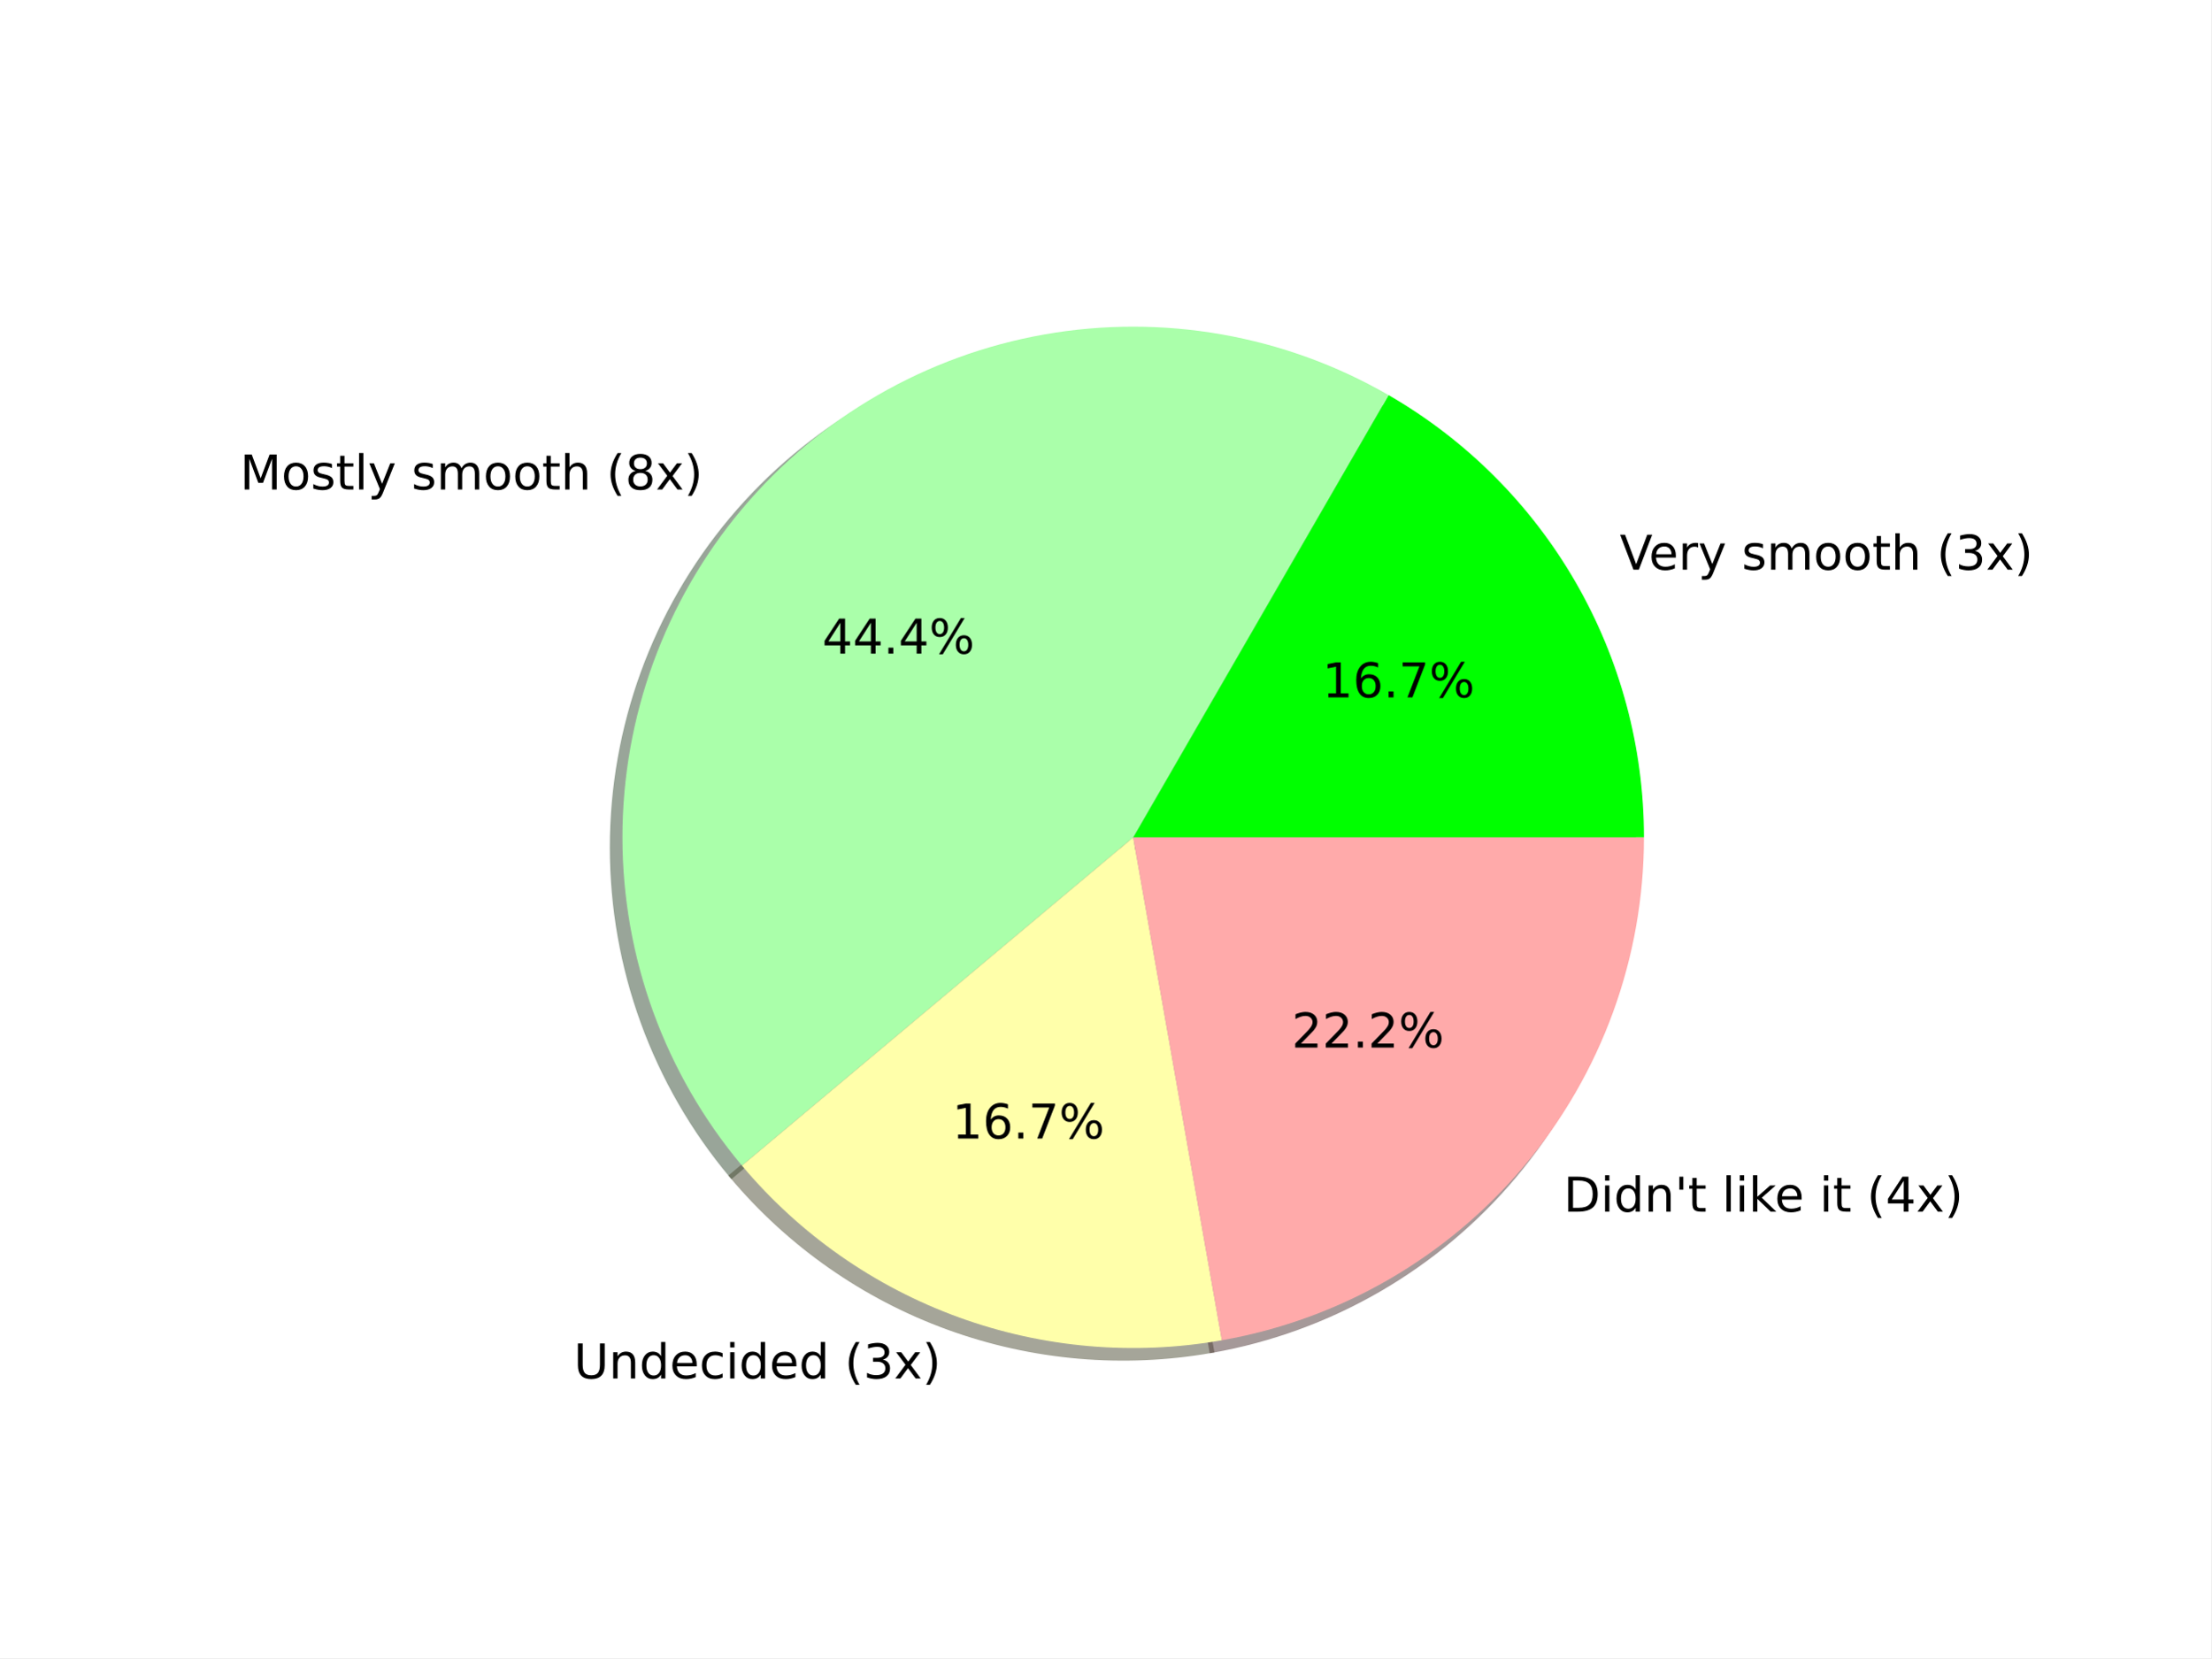
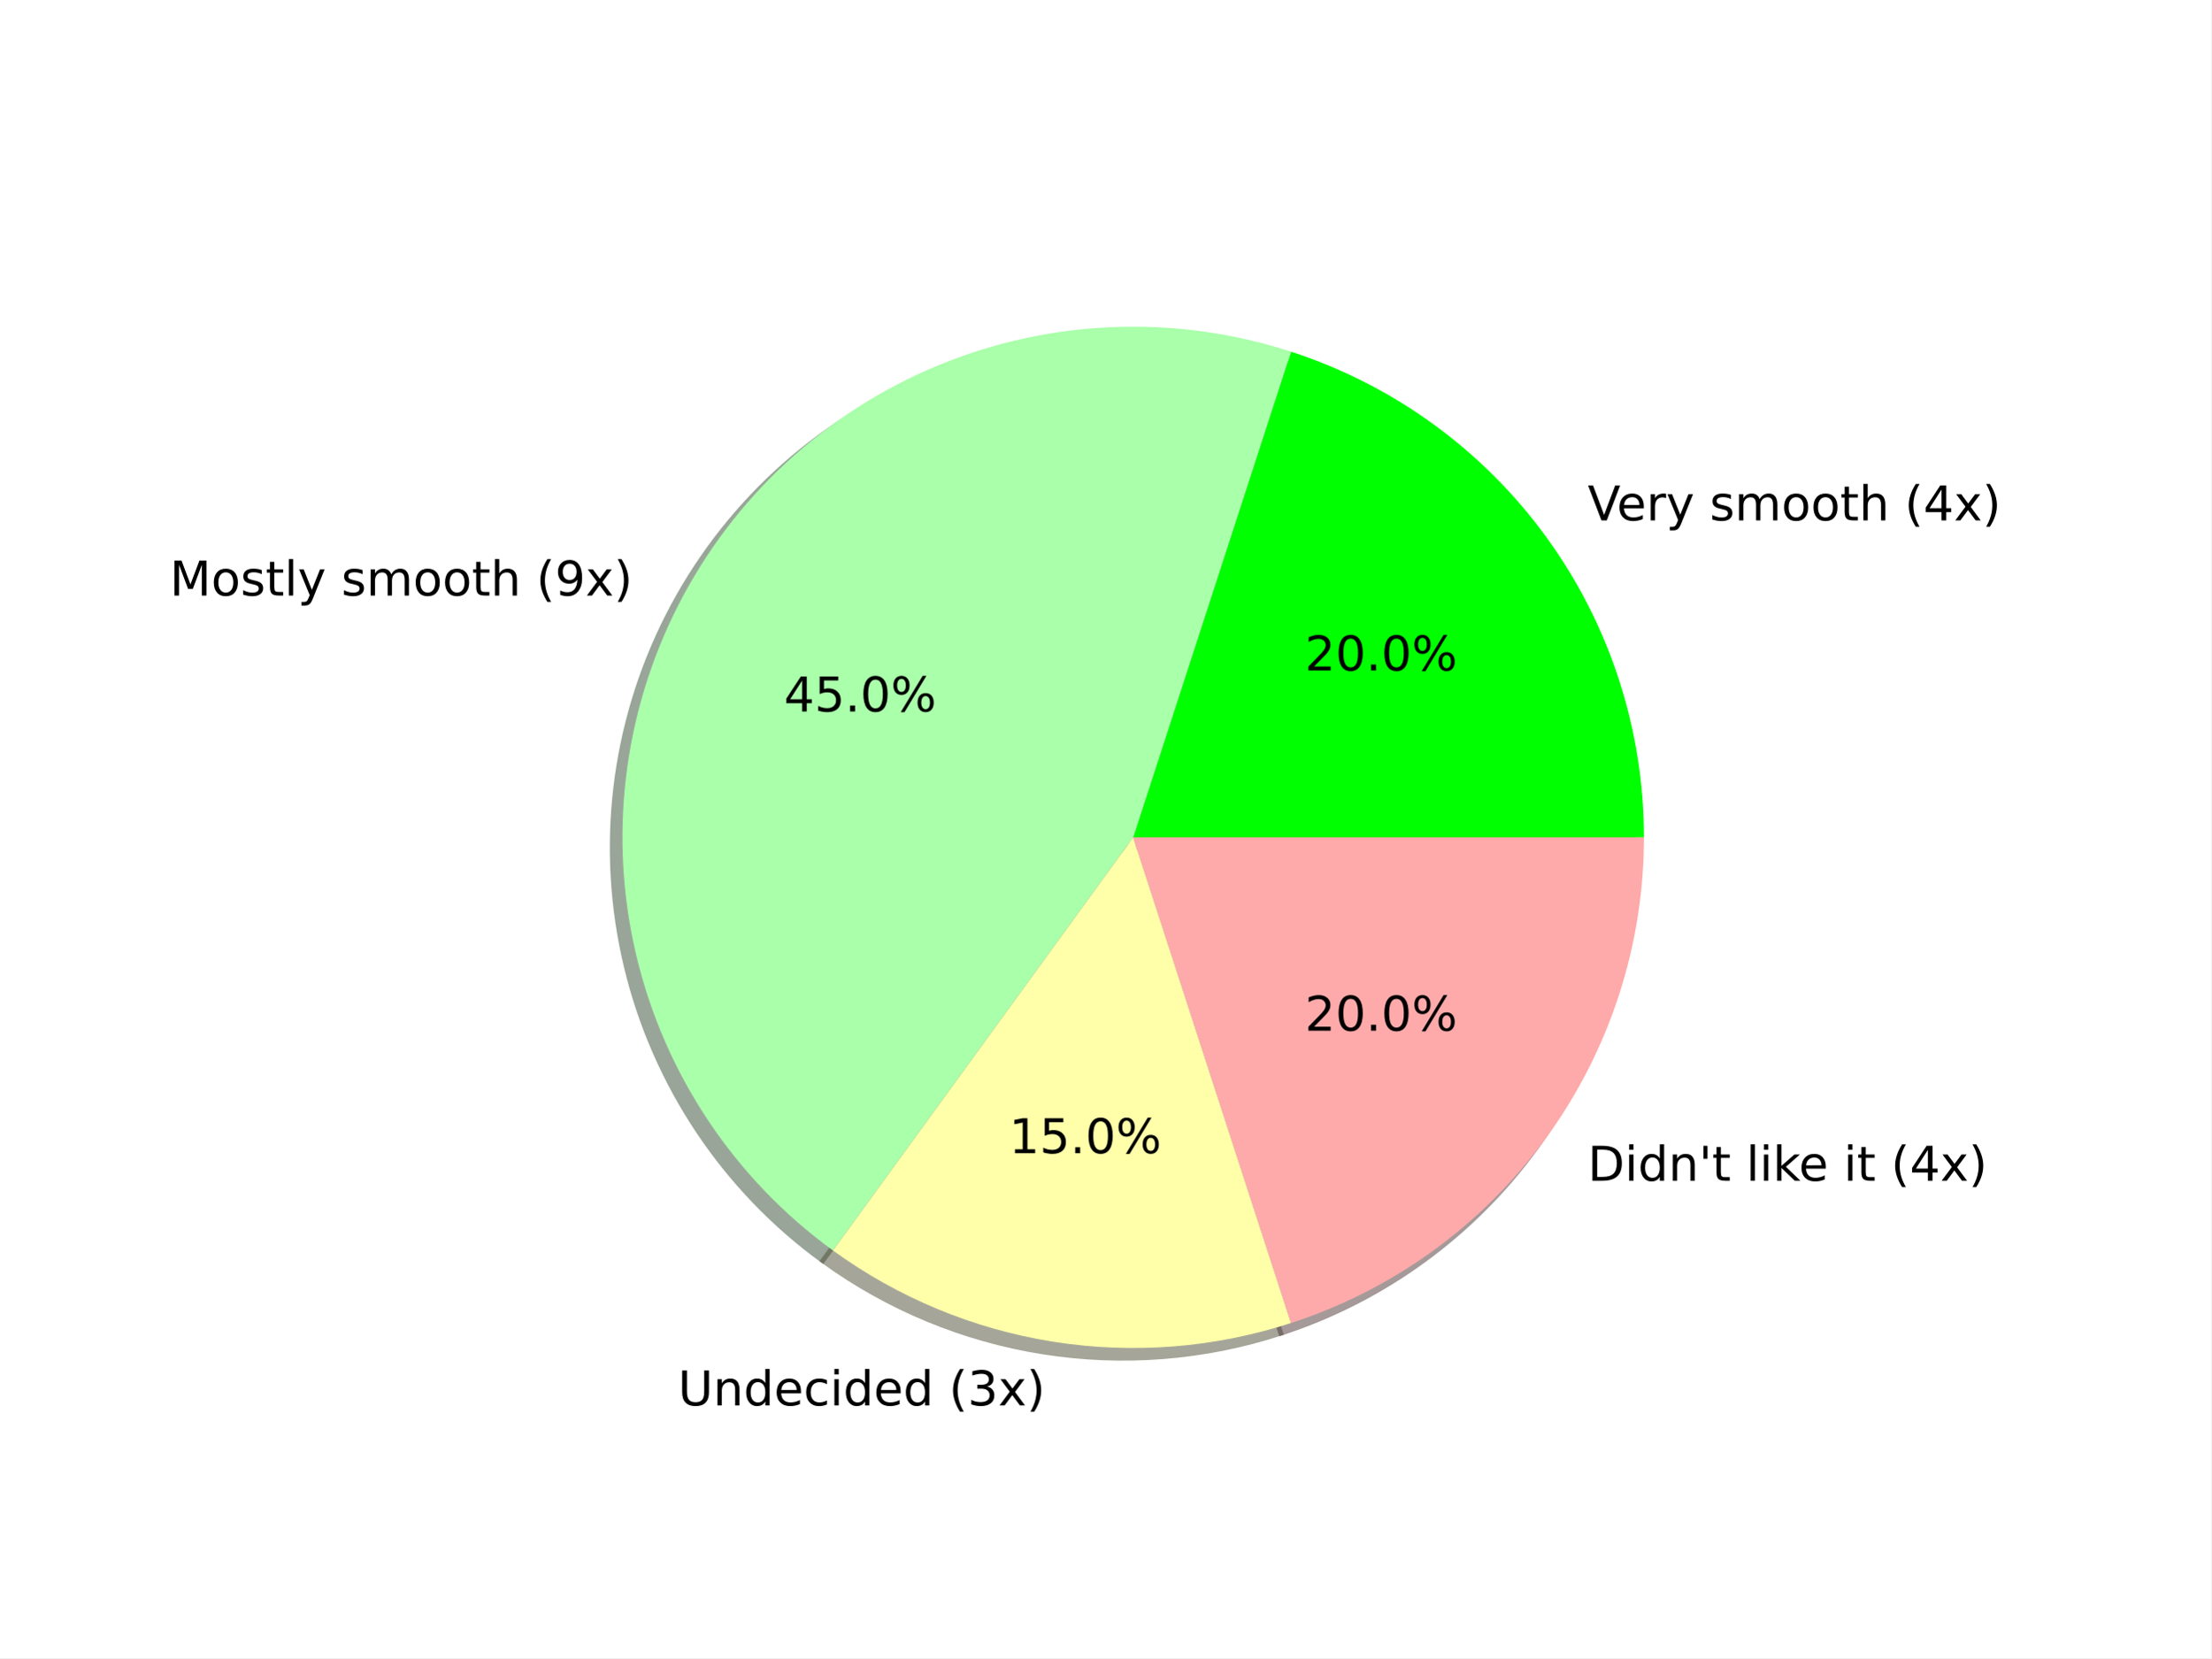
<svg xmlns="http://www.w3.org/2000/svg" xmlns:xlink="http://www.w3.org/1999/xlink" width="460.8pt" height="345.6pt" viewBox="0 0 460.8 345.6" version="1.1">
  <defs>
    <style type="text/css">*{stroke-linejoin: round; stroke-linecap: butt}</style>
  </defs>
  <g id="figure_1">
    <g id="patch_1">
      <path d="M 0 345.6  L 460.8 345.6  L 460.8 0  L 0 0  z " style="fill: #ffffff" />
    </g>
    <g id="axes_1">
      <g id="patch_2">
-         <path d="M 340.476 176.657  C 340.476 157.973 335.557 139.615 326.215 123.434  C 316.873 107.254 303.434 93.815 287.254 84.473  L 234.031 176.657  L 340.476 176.657  z " style="fill: #004c00; opacity: 0.5; stroke: #004c00; stroke-linejoin: miter" />
+         <path d="M 340.476 176.657  C 340.476 154.181 333.357 132.273 320.147 114.09  C 306.936 95.907 288.3 82.367 266.924 75.422  L 234.031 176.657  L 340.476 176.657  z " style="fill: #004c00; opacity: 0.5; stroke: #004c00; stroke-linejoin: miter" />
      </g>
      <g id="patch_3">
-         <path d="M 287.254 84.473  C 265.586 71.963 240.187 67.485 215.547 71.829  C 190.908 76.174 168.572 89.069 152.49 108.236  C 136.407 127.402 127.586 151.637 127.586 176.657  C 127.586 201.676 136.407 225.912 152.49 245.078  L 234.031 176.657  L 287.254 84.473  z " style="fill: #334c33; opacity: 0.5; stroke: #334c33; stroke-linejoin: miter" />
+         <path d="M 266.924 75.422  C 242.826 67.592 216.706 68.618 193.296 78.315  C 169.887 88.011 150.692 105.755 139.188 128.332  C 127.685 150.909 124.612 176.868 130.527 201.506  C 136.443 226.144 150.965 247.879 171.464 262.773  L 234.031 176.657  L 266.924 75.422  z " style="fill: #334c33; opacity: 0.5; stroke: #334c33; stroke-linejoin: miter" />
      </g>
      <g id="patch_4">
-         <path d="M 152.49 245.078  C 164.499 259.391 180.068 270.292 197.625 276.682  C 215.182 283.072 234.115 284.729 252.515 281.485  L 234.031 176.657  L 152.49 245.078  z " style="fill: #4c4c33; opacity: 0.5; stroke: #4c4c33; stroke-linejoin: miter" />
+         <path d="M 171.464 262.773  C 185.054 272.646 200.789 279.164 217.379 281.791  C 233.97 284.419 250.949 283.083 266.924 277.892  L 234.031 176.657  L 171.464 262.773  z " style="fill: #4c4c33; opacity: 0.5; stroke: #4c4c33; stroke-linejoin: miter" />
      </g>
      <g id="patch_5">
-         <path d="M 252.515 281.485  C 277.154 277.14 299.49 264.244 315.573 245.078  C 331.655 225.912 340.476 201.676 340.476 176.657  L 234.031 176.657  L 252.515 281.485  z " style="fill: #4c3333; opacity: 0.5; stroke: #4c3333; stroke-linejoin: miter" />
+         <path d="M 266.924 277.892  C 288.3 270.947 306.936 257.407 320.147 239.224  C 333.357 221.041 340.476 199.132 340.476 176.657  L 234.031 176.657  L 266.924 277.892  z " style="fill: #4c3333; opacity: 0.5; stroke: #4c3333; stroke-linejoin: miter" />
      </g>
      <g id="patch_6">
-         <path d="M 342.605 174.528  C 342.605 155.844 337.686 137.486 328.344 121.306  C 319.002 105.125 305.563 91.686 289.382 82.344  L 236.16 174.528  L 342.605 174.528  z " style="fill: #00ff00" />
+         <path d="M 342.605 174.528  C 342.605 152.053 335.486 130.144 322.276 111.961  C 309.065 93.778 290.429 80.238 269.053 73.293  L 236.16 174.528  L 342.605 174.528  z " style="fill: #00ff00" />
      </g>
      <g id="patch_7">
-         <path d="M 289.382 82.344  C 267.715 69.834 242.315 65.356 217.676 69.7  C 193.037 74.045 170.701 86.941 154.619 106.107  C 138.536 125.273 129.715 149.509 129.715 174.528  C 129.715 199.548 138.536 223.783 154.619 242.949  L 236.16 174.528  L 289.382 82.344  z " style="fill: #aaffaa" />
+         <path d="M 269.053 73.293  C 244.955 65.463 218.835 66.489 195.425 76.186  C 172.016 85.882 152.82 103.626 141.317 126.203  C 129.814 148.78 126.741 174.739 132.656 199.377  C 138.571 224.015 153.094 245.75 173.593 260.644  L 236.16 174.528  L 269.053 73.293  z " style="fill: #aaffaa" />
      </g>
      <g id="patch_8">
-         <path d="M 154.619 242.949  C 166.628 257.262 182.197 268.163 199.754 274.553  C 217.311 280.944 236.244 282.6 254.644 279.356  L 236.16 174.528  L 154.619 242.949  z " style="fill: #ffffaa" />
+         <path d="M 173.593 260.644  C 187.183 270.517 202.918 277.035 219.508 279.662  C 236.099 282.29 253.078 280.954 269.053 275.763  L 236.16 174.528  L 173.593 260.644  z " style="fill: #ffffaa" />
      </g>
      <g id="patch_9">
-         <path d="M 254.644 279.356  C 279.283 275.011 301.619 262.115 317.701 242.949  C 333.784 223.783 342.605 199.547 342.605 174.528  L 236.16 174.528  L 254.644 279.356  z " style="fill: #ffaaaa" />
+         <path d="M 269.053 275.763  C 290.429 268.818 309.065 255.278 322.276 237.095  C 335.486 218.912 342.605 197.003 342.605 174.528  L 236.16 174.528  L 269.053 275.763  z " style="fill: #ffaaaa" />
      </g>
      <g id="matplotlib.axis_1" />
      <g id="matplotlib.axis_2" />
      <g id="text_1">
-         <g transform="translate(337.5623 118.7427)scale(0.1 -0.1)">
+         <g transform="translate(330.8872 108.464)scale(0.1 -0.1)">
          <defs>
            <path id="DejaVuSans-56" d="M 1831 0  L 50 4666  L 709 4666  L 2188 738  L 3669 4666  L 4325 4666  L 2547 0  L 1831 0  z " transform="scale(0.015625)" />
            <path id="DejaVuSans-65" d="M 3597 1894  L 3597 1613  L 953 1613  Q 991 1019 1311 708  Q 1631 397 2203 397  Q 2534 397 2845 478  Q 3156 559 3463 722  L 3463 178  Q 3153 47 2828 -22  Q 2503 -91 2169 -91  Q 1331 -91 842 396  Q 353 884 353 1716  Q 353 2575 817 3079  Q 1281 3584 2069 3584  Q 2775 3584 3186 3129  Q 3597 2675 3597 1894  z M 3022 2063  Q 3016 2534 2758 2815  Q 2500 3097 2075 3097  Q 1594 3097 1305 2825  Q 1016 2553 972 2059  L 3022 2063  z " transform="scale(0.015625)" />
            <path id="DejaVuSans-72" d="M 2631 2963  Q 2534 3019 2420 3045  Q 2306 3072 2169 3072  Q 1681 3072 1420 2755  Q 1159 2438 1159 1844  L 1159 0  L 581 0  L 581 3500  L 1159 3500  L 1159 2956  Q 1341 3275 1631 3429  Q 1922 3584 2338 3584  Q 2397 3584 2469 3576  Q 2541 3569 2628 3553  L 2631 2963  z " transform="scale(0.015625)" />
            <path id="DejaVuSans-79" d="M 2059 -325  Q 1816 -950 1584 -1140  Q 1353 -1331 966 -1331  L 506 -1331  L 506 -850  L 844 -850  Q 1081 -850 1212 -737  Q 1344 -625 1503 -206  L 1606 56  L 191 3500  L 800 3500  L 1894 763  L 2988 3500  L 3597 3500  L 2059 -325  z " transform="scale(0.015625)" />
            <path id="DejaVuSans-20" transform="scale(0.015625)" />
            <path id="DejaVuSans-73" d="M 2834 3397  L 2834 2853  Q 2591 2978 2328 3040  Q 2066 3103 1784 3103  Q 1356 3103 1142 2972  Q 928 2841 928 2578  Q 928 2378 1081 2264  Q 1234 2150 1697 2047  L 1894 2003  Q 2506 1872 2764 1633  Q 3022 1394 3022 966  Q 3022 478 2636 193  Q 2250 -91 1575 -91  Q 1294 -91 989 -36  Q 684 19 347 128  L 347 722  Q 666 556 975 473  Q 1284 391 1588 391  Q 1994 391 2212 530  Q 2431 669 2431 922  Q 2431 1156 2273 1281  Q 2116 1406 1581 1522  L 1381 1569  Q 847 1681 609 1914  Q 372 2147 372 2553  Q 372 3047 722 3315  Q 1072 3584 1716 3584  Q 2034 3584 2315 3537  Q 2597 3491 2834 3397  z " transform="scale(0.015625)" />
            <path id="DejaVuSans-6d" d="M 3328 2828  Q 3544 3216 3844 3400  Q 4144 3584 4550 3584  Q 5097 3584 5394 3201  Q 5691 2819 5691 2113  L 5691 0  L 5113 0  L 5113 2094  Q 5113 2597 4934 2840  Q 4756 3084 4391 3084  Q 3944 3084 3684 2787  Q 3425 2491 3425 1978  L 3425 0  L 2847 0  L 2847 2094  Q 2847 2600 2669 2842  Q 2491 3084 2119 3084  Q 1678 3084 1418 2786  Q 1159 2488 1159 1978  L 1159 0  L 581 0  L 581 3500  L 1159 3500  L 1159 2956  Q 1356 3278 1631 3431  Q 1906 3584 2284 3584  Q 2666 3584 2933 3390  Q 3200 3197 3328 2828  z " transform="scale(0.015625)" />
            <path id="DejaVuSans-6f" d="M 1959 3097  Q 1497 3097 1228 2736  Q 959 2375 959 1747  Q 959 1119 1226 758  Q 1494 397 1959 397  Q 2419 397 2687 759  Q 2956 1122 2956 1747  Q 2956 2369 2687 2733  Q 2419 3097 1959 3097  z M 1959 3584  Q 2709 3584 3137 3096  Q 3566 2609 3566 1747  Q 3566 888 3137 398  Q 2709 -91 1959 -91  Q 1206 -91 779 398  Q 353 888 353 1747  Q 353 2609 779 3096  Q 1206 3584 1959 3584  z " transform="scale(0.015625)" />
            <path id="DejaVuSans-74" d="M 1172 4494  L 1172 3500  L 2356 3500  L 2356 3053  L 1172 3053  L 1172 1153  Q 1172 725 1289 603  Q 1406 481 1766 481  L 2356 481  L 2356 0  L 1766 0  Q 1100 0 847 248  Q 594 497 594 1153  L 594 3053  L 172 3053  L 172 3500  L 594 3500  L 594 4494  L 1172 4494  z " transform="scale(0.015625)" />
            <path id="DejaVuSans-68" d="M 3513 2113  L 3513 0  L 2938 0  L 2938 2094  Q 2938 2591 2744 2837  Q 2550 3084 2163 3084  Q 1697 3084 1428 2787  Q 1159 2491 1159 1978  L 1159 0  L 581 0  L 581 4863  L 1159 4863  L 1159 2956  Q 1366 3272 1645 3428  Q 1925 3584 2291 3584  Q 2894 3584 3203 3211  Q 3513 2838 3513 2113  z " transform="scale(0.015625)" />
            <path id="DejaVuSans-28" d="M 1984 4856  Q 1566 4138 1362 3434  Q 1159 2731 1159 2009  Q 1159 1288 1364 580  Q 1569 -128 1984 -844  L 1484 -844  Q 1016 -109 783 600  Q 550 1309 550 2009  Q 550 2706 781 3412  Q 1013 4119 1484 4856  L 1984 4856  z " transform="scale(0.015625)" />
-             <path id="DejaVuSans-33" d="M 2597 2516  Q 3050 2419 3304 2112  Q 3559 1806 3559 1356  Q 3559 666 3084 287  Q 2609 -91 1734 -91  Q 1441 -91 1130 -33  Q 819 25 488 141  L 488 750  Q 750 597 1062 519  Q 1375 441 1716 441  Q 2309 441 2620 675  Q 2931 909 2931 1356  Q 2931 1769 2642 2001  Q 2353 2234 1838 2234  L 1294 2234  L 1294 2753  L 1863 2753  Q 2328 2753 2575 2939  Q 2822 3125 2822 3475  Q 2822 3834 2567 4026  Q 2313 4219 1838 4219  Q 1578 4219 1281 4162  Q 984 4106 628 3988  L 628 4550  Q 988 4650 1302 4700  Q 1616 4750 1894 4750  Q 2613 4750 3031 4423  Q 3450 4097 3450 3541  Q 3450 3153 3228 2886  Q 3006 2619 2597 2516  z " transform="scale(0.015625)" />
+             <path id="DejaVuSans-34" d="M 2419 4116  L 825 1625  L 2419 1625  L 2419 4116  z M 2253 4666  L 3047 4666  L 3047 1625  L 3713 1625  L 3713 1100  L 3047 1100  L 3047 0  L 2419 0  L 2419 1100  L 313 1100  L 313 1709  L 2253 4666  z " transform="scale(0.015625)" />
            <path id="DejaVuSans-78" d="M 3513 3500  L 2247 1797  L 3578 0  L 2900 0  L 1881 1375  L 863 0  L 184 0  L 1544 1831  L 300 3500  L 978 3500  L 1906 2253  L 2834 3500  L 3513 3500  z " transform="scale(0.015625)" />
            <path id="DejaVuSans-29" d="M 513 4856  L 1013 4856  Q 1481 4119 1714 3412  Q 1947 2706 1947 2009  Q 1947 1309 1714 600  Q 1481 -109 1013 -844  L 513 -844  Q 928 -128 1133 580  Q 1338 1288 1338 2009  Q 1338 2731 1133 3434  Q 928 4138 513 4856  z " transform="scale(0.015625)" />
          </defs>
          <use xlink:href="#DejaVuSans-56" />
          <use xlink:href="#DejaVuSans-65" x="60.658" />
          <use xlink:href="#DejaVuSans-72" x="122.182" />
          <use xlink:href="#DejaVuSans-79" x="163.295" />
          <use xlink:href="#DejaVuSans-20" x="222.475" />
          <use xlink:href="#DejaVuSans-73" x="254.262" />
          <use xlink:href="#DejaVuSans-6d" x="306.361" />
          <use xlink:href="#DejaVuSans-6f" x="403.773" />
          <use xlink:href="#DejaVuSans-6f" x="464.955" />
          <use xlink:href="#DejaVuSans-74" x="526.137" />
          <use xlink:href="#DejaVuSans-68" x="565.346" />
          <use xlink:href="#DejaVuSans-20" x="628.725" />
          <use xlink:href="#DejaVuSans-28" x="660.512" />
-           <use xlink:href="#DejaVuSans-33" x="699.525" />
+           <use xlink:href="#DejaVuSans-34" x="699.525" />
          <use xlink:href="#DejaVuSans-78" x="763.148" />
          <use xlink:href="#DejaVuSans-29" x="822.328" />
        </g>
      </g>
      <g id="text_2">
-         <g transform="translate(275.5867 145.3539)scale(0.1 -0.1)">
-           <defs>
-             <path id="DejaVuSans-31" d="M 794 531  L 1825 531  L 1825 4091  L 703 3866  L 703 4441  L 1819 4666  L 2450 4666  L 2450 531  L 3481 531  L 3481 0  L 794 0  L 794 531  z " transform="scale(0.015625)" />
-             <path id="DejaVuSans-36" d="M 2113 2584  Q 1688 2584 1439 2293  Q 1191 2003 1191 1497  Q 1191 994 1439 701  Q 1688 409 2113 409  Q 2538 409 2786 701  Q 3034 994 3034 1497  Q 3034 2003 2786 2293  Q 2538 2584 2113 2584  z M 3366 4563  L 3366 3988  Q 3128 4100 2886 4159  Q 2644 4219 2406 4219  Q 1781 4219 1451 3797  Q 1122 3375 1075 2522  Q 1259 2794 1537 2939  Q 1816 3084 2150 3084  Q 2853 3084 3261 2657  Q 3669 2231 3669 1497  Q 3669 778 3244 343  Q 2819 -91 2113 -91  Q 1303 -91 875 529  Q 447 1150 447 2328  Q 447 3434 972 4092  Q 1497 4750 2381 4750  Q 2619 4750 2861 4703  Q 3103 4656 3366 4563  z " transform="scale(0.015625)" />
+         <g transform="translate(271.9458 139.7474)scale(0.1 -0.1)">
+           <defs>
+             <path id="DejaVuSans-32" d="M 1228 531  L 3431 531  L 3431 0  L 469 0  L 469 531  Q 828 903 1448 1529  Q 2069 2156 2228 2338  Q 2531 2678 2651 2914  Q 2772 3150 2772 3378  Q 2772 3750 2511 3984  Q 2250 4219 1831 4219  Q 1534 4219 1204 4116  Q 875 4013 500 3803  L 500 4441  Q 881 4594 1212 4672  Q 1544 4750 1819 4750  Q 2544 4750 2975 4387  Q 3406 4025 3406 3419  Q 3406 3131 3298 2873  Q 3191 2616 2906 2266  Q 2828 2175 2409 1742  Q 1991 1309 1228 531  z " transform="scale(0.015625)" />
+             <path id="DejaVuSans-30" d="M 2034 4250  Q 1547 4250 1301 3770  Q 1056 3291 1056 2328  Q 1056 1369 1301 889  Q 1547 409 2034 409  Q 2525 409 2770 889  Q 3016 1369 3016 2328  Q 3016 3291 2770 3770  Q 2525 4250 2034 4250  z M 2034 4750  Q 2819 4750 3233 4129  Q 3647 3509 3647 2328  Q 3647 1150 3233 529  Q 2819 -91 2034 -91  Q 1250 -91 836 529  Q 422 1150 422 2328  Q 422 3509 836 4129  Q 1250 4750 2034 4750  z " transform="scale(0.015625)" />
            <path id="DejaVuSans-2e" d="M 684 794  L 1344 794  L 1344 0  L 684 0  L 684 794  z " transform="scale(0.015625)" />
-             <path id="DejaVuSans-37" d="M 525 4666  L 3525 4666  L 3525 4397  L 1831 0  L 1172 0  L 2766 4134  L 525 4134  L 525 4666  z " transform="scale(0.015625)" />
            <path id="DejaVuSans-25" d="M 4653 2053  Q 4381 2053 4226 1822  Q 4072 1591 4072 1178  Q 4072 772 4226 539  Q 4381 306 4653 306  Q 4919 306 5073 539  Q 5228 772 5228 1178  Q 5228 1588 5073 1820  Q 4919 2053 4653 2053  z M 4653 2450  Q 5147 2450 5437 2106  Q 5728 1763 5728 1178  Q 5728 594 5436 251  Q 5144 -91 4653 -91  Q 4153 -91 3862 251  Q 3572 594 3572 1178  Q 3572 1766 3864 2108  Q 4156 2450 4653 2450  z M 1428 4353  Q 1159 4353 1004 4120  Q 850 3888 850 3481  Q 850 3069 1003 2837  Q 1156 2606 1428 2606  Q 1700 2606 1854 2837  Q 2009 3069 2009 3481  Q 2009 3884 1853 4118  Q 1697 4353 1428 4353  z M 4250 4750  L 4750 4750  L 1831 -91  L 1331 -91  L 4250 4750  z M 1428 4750  Q 1922 4750 2215 4408  Q 2509 4066 2509 3481  Q 2509 2891 2217 2550  Q 1925 2209 1428 2209  Q 931 2209 642 2551  Q 353 2894 353 3481  Q 353 4063 643 4406  Q 934 4750 1428 4750  z " transform="scale(0.015625)" />
          </defs>
-           <use xlink:href="#DejaVuSans-31" />
-           <use xlink:href="#DejaVuSans-36" x="63.623" />
-           <use xlink:href="#DejaVuSans-2e" x="127.246" />
-           <use xlink:href="#DejaVuSans-37" x="159.033" />
+           <use xlink:href="#DejaVuSans-32" />
+           <use xlink:href="#DejaVuSans-30" x="63.623" />
+           <use xlink:href="#DejaVuSans-2e" x="127.246" />
+           <use xlink:href="#DejaVuSans-30" x="159.033" />
          <use xlink:href="#DejaVuSans-25" x="222.656" />
        </g>
      </g>
      <g id="text_3">
-         <g transform="translate(50.00503 102.0238)scale(0.1 -0.1)">
+         <g transform="translate(35.37331 124.13)scale(0.1 -0.1)">
          <defs>
            <path id="DejaVuSans-4d" d="M 628 4666  L 1569 4666  L 2759 1491  L 3956 4666  L 4897 4666  L 4897 0  L 4281 0  L 4281 4097  L 3078 897  L 2444 897  L 1241 4097  L 1241 0  L 628 0  L 628 4666  z " transform="scale(0.015625)" />
            <path id="DejaVuSans-6c" d="M 603 4863  L 1178 4863  L 1178 0  L 603 0  L 603 4863  z " transform="scale(0.015625)" />
-             <path id="DejaVuSans-38" d="M 2034 2216  Q 1584 2216 1326 1975  Q 1069 1734 1069 1313  Q 1069 891 1326 650  Q 1584 409 2034 409  Q 2484 409 2743 651  Q 3003 894 3003 1313  Q 3003 1734 2745 1975  Q 2488 2216 2034 2216  z M 1403 2484  Q 997 2584 770 2862  Q 544 3141 544 3541  Q 544 4100 942 4425  Q 1341 4750 2034 4750  Q 2731 4750 3128 4425  Q 3525 4100 3525 3541  Q 3525 3141 3298 2862  Q 3072 2584 2669 2484  Q 3125 2378 3379 2068  Q 3634 1759 3634 1313  Q 3634 634 3220 271  Q 2806 -91 2034 -91  Q 1263 -91 848 271  Q 434 634 434 1313  Q 434 1759 690 2068  Q 947 2378 1403 2484  z M 1172 3481  Q 1172 3119 1398 2916  Q 1625 2713 2034 2713  Q 2441 2713 2670 2916  Q 2900 3119 2900 3481  Q 2900 3844 2670 4047  Q 2441 4250 2034 4250  Q 1625 4250 1398 4047  Q 1172 3844 1172 3481  z " transform="scale(0.015625)" />
+             <path id="DejaVuSans-39" d="M 703 97  L 703 672  Q 941 559 1184 500  Q 1428 441 1663 441  Q 2288 441 2617 861  Q 2947 1281 2994 2138  Q 2813 1869 2534 1725  Q 2256 1581 1919 1581  Q 1219 1581 811 2004  Q 403 2428 403 3163  Q 403 3881 828 4315  Q 1253 4750 1959 4750  Q 2769 4750 3195 4129  Q 3622 3509 3622 2328  Q 3622 1225 3098 567  Q 2575 -91 1691 -91  Q 1453 -91 1209 -44  Q 966 3 703 97  z M 1959 2075  Q 2384 2075 2632 2365  Q 2881 2656 2881 3163  Q 2881 3666 2632 3958  Q 2384 4250 1959 4250  Q 1534 4250 1286 3958  Q 1038 3666 1038 3163  Q 1038 2656 1286 2365  Q 1534 2075 1959 2075  z " transform="scale(0.015625)" />
          </defs>
          <use xlink:href="#DejaVuSans-4d" />
          <use xlink:href="#DejaVuSans-6f" x="86.279" />
          <use xlink:href="#DejaVuSans-73" x="147.461" />
          <use xlink:href="#DejaVuSans-74" x="199.561" />
          <use xlink:href="#DejaVuSans-6c" x="238.77" />
          <use xlink:href="#DejaVuSans-79" x="266.553" />
          <use xlink:href="#DejaVuSans-20" x="325.732" />
          <use xlink:href="#DejaVuSans-73" x="357.52" />
          <use xlink:href="#DejaVuSans-6d" x="409.619" />
          <use xlink:href="#DejaVuSans-6f" x="507.031" />
          <use xlink:href="#DejaVuSans-6f" x="568.213" />
          <use xlink:href="#DejaVuSans-74" x="629.395" />
          <use xlink:href="#DejaVuSans-68" x="668.604" />
          <use xlink:href="#DejaVuSans-20" x="731.982" />
          <use xlink:href="#DejaVuSans-28" x="763.77" />
-           <use xlink:href="#DejaVuSans-38" x="802.783" />
+           <use xlink:href="#DejaVuSans-39" x="802.783" />
          <use xlink:href="#DejaVuSans-78" x="866.406" />
          <use xlink:href="#DejaVuSans-29" x="925.586" />
        </g>
      </g>
      <g id="text_4">
-         <g transform="translate(171.3515 136.2345)scale(0.1 -0.1)">
-           <defs>
-             <path id="DejaVuSans-34" d="M 2419 4116  L 825 1625  L 2419 1625  L 2419 4116  z M 2253 4666  L 3047 4666  L 3047 1625  L 3713 1625  L 3713 1100  L 3047 1100  L 3047 0  L 2419 0  L 2419 1100  L 313 1100  L 313 1709  L 2253 4666  z " transform="scale(0.015625)" />
+         <g transform="translate(163.3706 148.2924)scale(0.1 -0.1)">
+           <defs>
+             <path id="DejaVuSans-35" d="M 691 4666  L 3169 4666  L 3169 4134  L 1269 4134  L 1269 2991  Q 1406 3038 1543 3061  Q 1681 3084 1819 3084  Q 2600 3084 3056 2656  Q 3513 2228 3513 1497  Q 3513 744 3044 326  Q 2575 -91 1722 -91  Q 1428 -91 1123 -41  Q 819 9 494 109  L 494 744  Q 775 591 1075 516  Q 1375 441 1709 441  Q 2250 441 2565 725  Q 2881 1009 2881 1497  Q 2881 1984 2565 2268  Q 2250 2553 1709 2553  Q 1456 2553 1204 2497  Q 953 2441 691 2322  L 691 4666  z " transform="scale(0.015625)" />
          </defs>
          <use xlink:href="#DejaVuSans-34" />
-           <use xlink:href="#DejaVuSans-34" x="63.623" />
-           <use xlink:href="#DejaVuSans-2e" x="127.246" />
-           <use xlink:href="#DejaVuSans-34" x="159.033" />
+           <use xlink:href="#DejaVuSans-35" x="63.623" />
+           <use xlink:href="#DejaVuSans-2e" x="127.246" />
+           <use xlink:href="#DejaVuSans-30" x="159.033" />
          <use xlink:href="#DejaVuSans-25" x="222.656" />
        </g>
      </g>
      <g id="text_5">
-         <g transform="translate(119.5662 287.3153)scale(0.1 -0.1)">
+         <g transform="translate(141.2963 292.9351)scale(0.1 -0.1)">
          <defs>
            <path id="DejaVuSans-55" d="M 556 4666  L 1191 4666  L 1191 1831  Q 1191 1081 1462 751  Q 1734 422 2344 422  Q 2950 422 3222 751  Q 3494 1081 3494 1831  L 3494 4666  L 4128 4666  L 4128 1753  Q 4128 841 3676 375  Q 3225 -91 2344 -91  Q 1459 -91 1007 375  Q 556 841 556 1753  L 556 4666  z " transform="scale(0.015625)" />
            <path id="DejaVuSans-6e" d="M 3513 2113  L 3513 0  L 2938 0  L 2938 2094  Q 2938 2591 2744 2837  Q 2550 3084 2163 3084  Q 1697 3084 1428 2787  Q 1159 2491 1159 1978  L 1159 0  L 581 0  L 581 3500  L 1159 3500  L 1159 2956  Q 1366 3272 1645 3428  Q 1925 3584 2291 3584  Q 2894 3584 3203 3211  Q 3513 2838 3513 2113  z " transform="scale(0.015625)" />
            <path id="DejaVuSans-64" d="M 2906 2969  L 2906 4863  L 3481 4863  L 3481 0  L 2906 0  L 2906 525  Q 2725 213 2448 61  Q 2172 -91 1784 -91  Q 1150 -91 751 415  Q 353 922 353 1747  Q 353 2572 751 3078  Q 1150 3584 1784 3584  Q 2172 3584 2448 3432  Q 2725 3281 2906 2969  z M 947 1747  Q 947 1113 1208 752  Q 1469 391 1925 391  Q 2381 391 2643 752  Q 2906 1113 2906 1747  Q 2906 2381 2643 2742  Q 2381 3103 1925 3103  Q 1469 3103 1208 2742  Q 947 2381 947 1747  z " transform="scale(0.015625)" />
            <path id="DejaVuSans-63" d="M 3122 3366  L 3122 2828  Q 2878 2963 2633 3030  Q 2388 3097 2138 3097  Q 1578 3097 1268 2742  Q 959 2388 959 1747  Q 959 1106 1268 751  Q 1578 397 2138 397  Q 2388 397 2633 464  Q 2878 531 3122 666  L 3122 134  Q 2881 22 2623 -34  Q 2366 -91 2075 -91  Q 1284 -91 818 406  Q 353 903 353 1747  Q 353 2603 823 3093  Q 1294 3584 2113 3584  Q 2378 3584 2631 3529  Q 2884 3475 3122 3366  z " transform="scale(0.015625)" />
            <path id="DejaVuSans-69" d="M 603 3500  L 1178 3500  L 1178 0  L 603 0  L 603 3500  z M 603 4863  L 1178 4863  L 1178 4134  L 603 4134  L 603 4863  z " transform="scale(0.015625)" />
+             <path id="DejaVuSans-33" d="M 2597 2516  Q 3050 2419 3304 2112  Q 3559 1806 3559 1356  Q 3559 666 3084 287  Q 2609 -91 1734 -91  Q 1441 -91 1130 -33  Q 819 25 488 141  L 488 750  Q 750 597 1062 519  Q 1375 441 1716 441  Q 2309 441 2620 675  Q 2931 909 2931 1356  Q 2931 1769 2642 2001  Q 2353 2234 1838 2234  L 1294 2234  L 1294 2753  L 1863 2753  Q 2328 2753 2575 2939  Q 2822 3125 2822 3475  Q 2822 3834 2567 4026  Q 2313 4219 1838 4219  Q 1578 4219 1281 4162  Q 984 4106 628 3988  L 628 4550  Q 988 4650 1302 4700  Q 1616 4750 1894 4750  Q 2613 4750 3031 4423  Q 3450 4097 3450 3541  Q 3450 3153 3228 2886  Q 3006 2619 2597 2516  z " transform="scale(0.015625)" />
          </defs>
          <use xlink:href="#DejaVuSans-55" />
          <use xlink:href="#DejaVuSans-6e" x="73.193" />
          <use xlink:href="#DejaVuSans-64" x="136.572" />
          <use xlink:href="#DejaVuSans-65" x="200.049" />
          <use xlink:href="#DejaVuSans-63" x="261.572" />
          <use xlink:href="#DejaVuSans-69" x="316.553" />
          <use xlink:href="#DejaVuSans-64" x="344.336" />
          <use xlink:href="#DejaVuSans-65" x="407.812" />
          <use xlink:href="#DejaVuSans-64" x="469.336" />
          <use xlink:href="#DejaVuSans-20" x="532.812" />
          <use xlink:href="#DejaVuSans-28" x="564.6" />
          <use xlink:href="#DejaVuSans-33" x="603.613" />
          <use xlink:href="#DejaVuSans-78" x="667.236" />
          <use xlink:href="#DejaVuSans-29" x="726.416" />
        </g>
      </g>
      <g id="text_6">
-         <g transform="translate(198.4327 237.3026)scale(0.1 -0.1)">
+         <g transform="translate(210.2854 240.3679)scale(0.1 -0.1)">
+           <defs>
+             <path id="DejaVuSans-31" d="M 794 531  L 1825 531  L 1825 4091  L 703 3866  L 703 4441  L 1819 4666  L 2450 4666  L 2450 531  L 3481 531  L 3481 0  L 794 0  L 794 531  z " transform="scale(0.015625)" />
+           </defs>
          <use xlink:href="#DejaVuSans-31" />
-           <use xlink:href="#DejaVuSans-36" x="63.623" />
-           <use xlink:href="#DejaVuSans-2e" x="127.246" />
-           <use xlink:href="#DejaVuSans-37" x="159.033" />
+           <use xlink:href="#DejaVuSans-35" x="63.623" />
+           <use xlink:href="#DejaVuSans-2e" x="127.246" />
+           <use xlink:href="#DejaVuSans-30" x="159.033" />
          <use xlink:href="#DejaVuSans-25" x="222.656" />
        </g>
      </g>
      <g id="text_7">
-         <g transform="translate(325.8556 252.5509)scale(0.1 -0.1)">
+         <g transform="translate(330.8872 246.1107)scale(0.1 -0.1)">
          <defs>
            <path id="DejaVuSans-44" d="M 1259 4147  L 1259 519  L 2022 519  Q 2988 519 3436 956  Q 3884 1394 3884 2338  Q 3884 3275 3436 3711  Q 2988 4147 2022 4147  L 1259 4147  z M 628 4666  L 1925 4666  Q 3281 4666 3915 4102  Q 4550 3538 4550 2338  Q 4550 1131 3912 565  Q 3275 0 1925 0  L 628 0  L 628 4666  z " transform="scale(0.015625)" />
            <path id="DejaVuSans-27" d="M 1147 4666  L 1147 2931  L 616 2931  L 616 4666  L 1147 4666  z " transform="scale(0.015625)" />
            <path id="DejaVuSans-6b" d="M 581 4863  L 1159 4863  L 1159 1991  L 2875 3500  L 3609 3500  L 1753 1863  L 3688 0  L 2938 0  L 1159 1709  L 1159 0  L 581 0  L 581 4863  z " transform="scale(0.015625)" />
          </defs>
          <use xlink:href="#DejaVuSans-44" />
          <use xlink:href="#DejaVuSans-69" x="77.002" />
          <use xlink:href="#DejaVuSans-64" x="104.785" />
          <use xlink:href="#DejaVuSans-6e" x="168.262" />
          <use xlink:href="#DejaVuSans-27" x="231.641" />
          <use xlink:href="#DejaVuSans-74" x="259.131" />
          <use xlink:href="#DejaVuSans-20" x="298.34" />
          <use xlink:href="#DejaVuSans-6c" x="330.127" />
          <use xlink:href="#DejaVuSans-69" x="357.91" />
          <use xlink:href="#DejaVuSans-6b" x="385.693" />
          <use xlink:href="#DejaVuSans-65" x="439.979" />
          <use xlink:href="#DejaVuSans-20" x="501.502" />
          <use xlink:href="#DejaVuSans-69" x="533.289" />
          <use xlink:href="#DejaVuSans-74" x="561.072" />
          <use xlink:href="#DejaVuSans-20" x="600.281" />
          <use xlink:href="#DejaVuSans-28" x="632.068" />
          <use xlink:href="#DejaVuSans-34" x="671.082" />
          <use xlink:href="#DejaVuSans-78" x="734.705" />
          <use xlink:href="#DejaVuSans-29" x="793.885" />
        </g>
      </g>
      <g id="text_8">
-         <g transform="translate(269.2013 218.3402)scale(0.1 -0.1)">
-           <defs>
-             <path id="DejaVuSans-32" d="M 1228 531  L 3431 531  L 3431 0  L 469 0  L 469 531  Q 828 903 1448 1529  Q 2069 2156 2228 2338  Q 2531 2678 2651 2914  Q 2772 3150 2772 3378  Q 2772 3750 2511 3984  Q 2250 4219 1831 4219  Q 1534 4219 1204 4116  Q 875 4013 500 3803  L 500 4441  Q 881 4594 1212 4672  Q 1544 4750 1819 4750  Q 2544 4750 2975 4387  Q 3406 4025 3406 3419  Q 3406 3131 3298 2873  Q 3191 2616 2906 2266  Q 2828 2175 2409 1742  Q 1991 1309 1228 531  z " transform="scale(0.015625)" />
-           </defs>
+         <g transform="translate(271.9458 214.8274)scale(0.1 -0.1)">
          <use xlink:href="#DejaVuSans-32" />
-           <use xlink:href="#DejaVuSans-32" x="63.623" />
-           <use xlink:href="#DejaVuSans-2e" x="127.246" />
-           <use xlink:href="#DejaVuSans-32" x="159.033" />
+           <use xlink:href="#DejaVuSans-30" x="63.623" />
+           <use xlink:href="#DejaVuSans-2e" x="127.246" />
+           <use xlink:href="#DejaVuSans-30" x="159.033" />
          <use xlink:href="#DejaVuSans-25" x="222.656" />
        </g>
      </g>
    </g>
  </g>
</svg>
